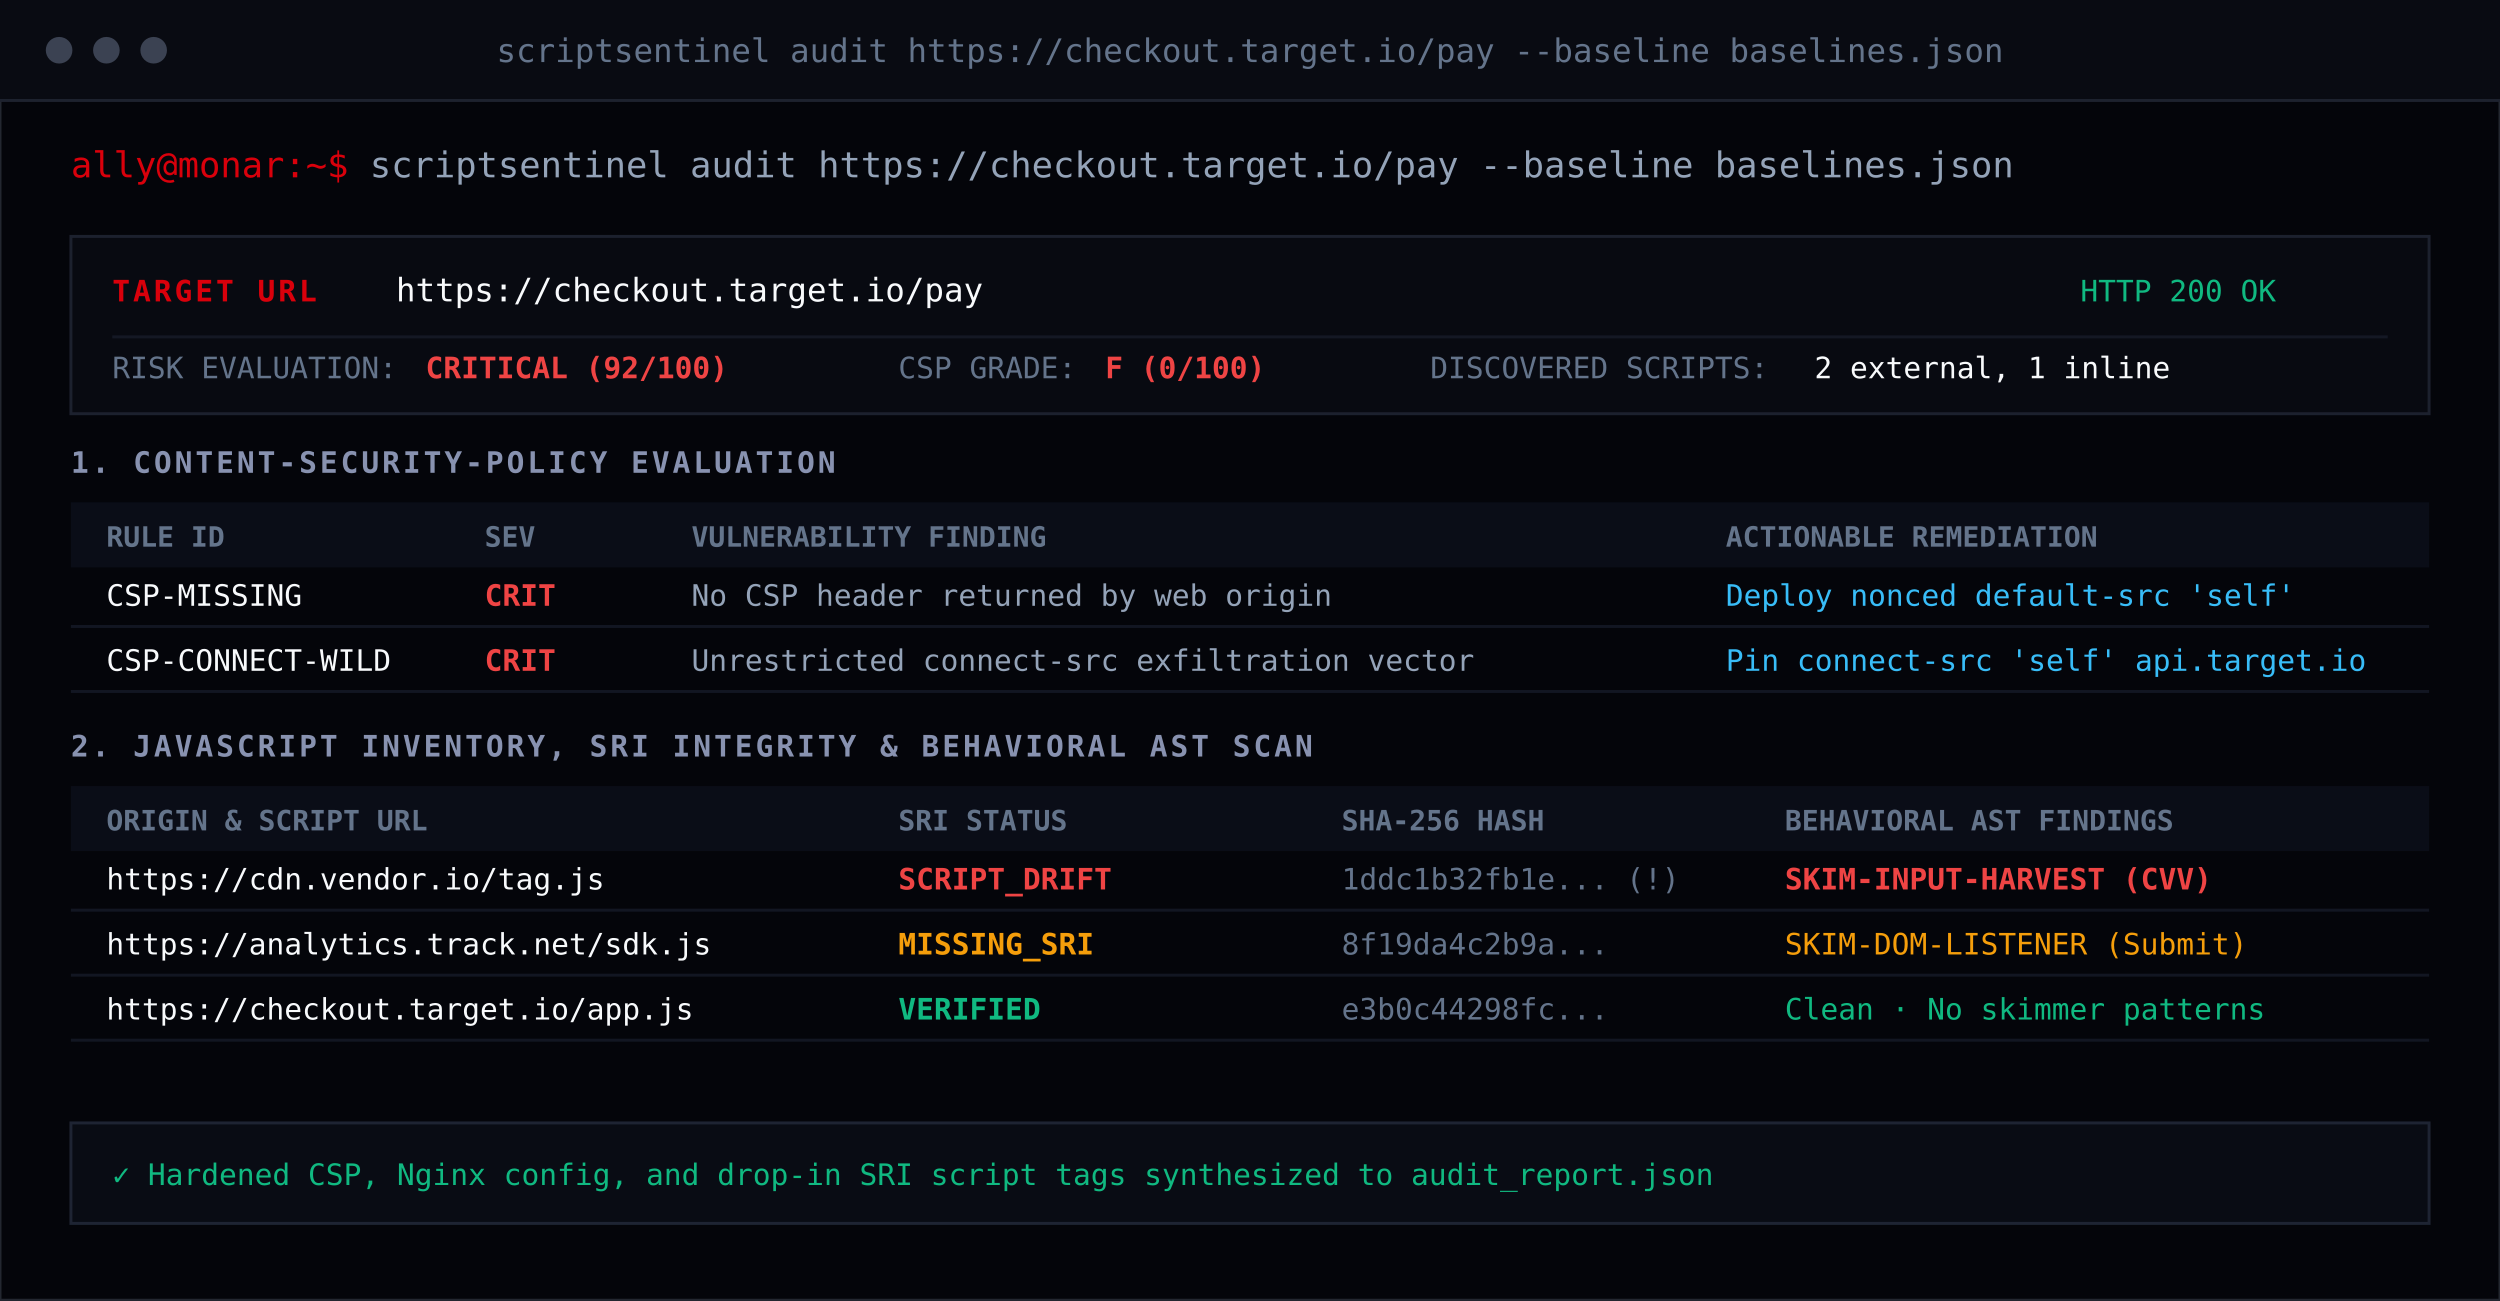
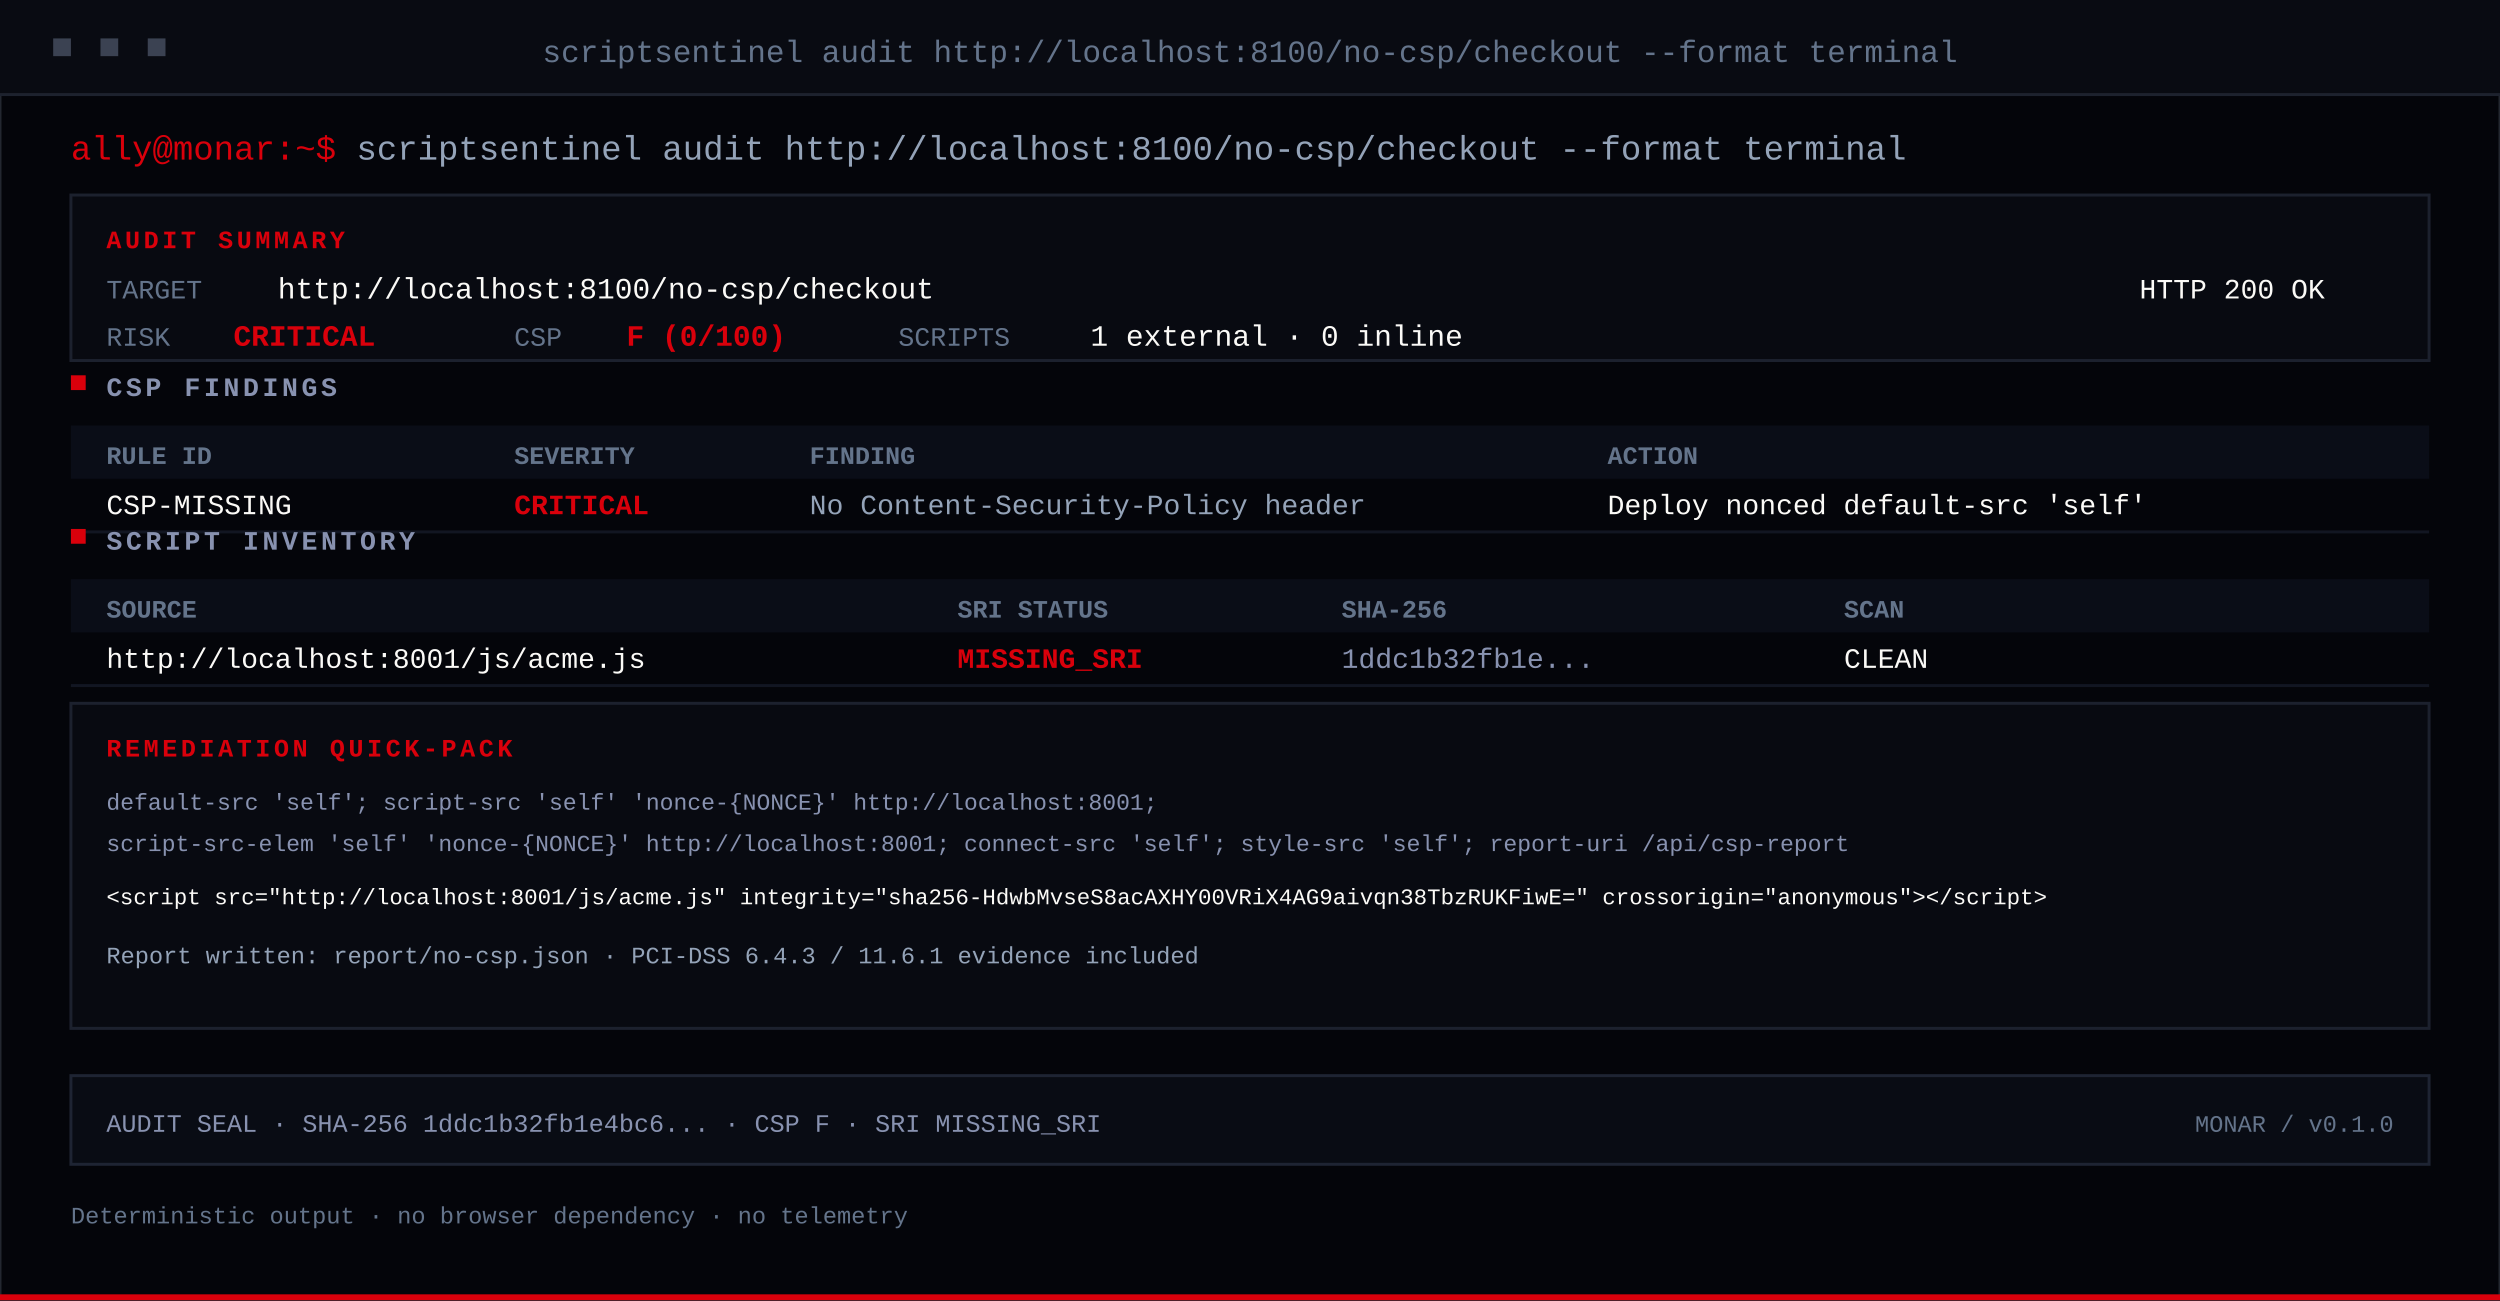
- <svg xmlns="http://www.w3.org/2000/svg" viewBox="0 0 846 440" width="846" height="440" fill="none">
+ <svg xmlns="http://www.w3.org/2000/svg" viewBox="0 0 846 440" width="846" height="440" role="img" aria-label="ScriptSentinel terminal audit of http://localhost:8100/no-csp/checkout: HTTP 200, risk CRITICAL, CSP grade F, one external script with MISSING_SRI, and a generated remediation pack.">
  <style>
-     .mono { font-family: ui-monospace, SFMono-Regular, "SF Mono", Menlo, Consolas, monospace; }
+     .mono { font-family: ui-monospace, SFMono-Regular, "SF Mono", Menlo, Consolas, "Liberation Mono", monospace; }
  </style>
  <rect width="846" height="440" fill="#04050a" stroke="#232730" stroke-width="1" />
-   <rect width="846" height="34" fill="#090b12" />
-   <line x1="0" y1="34" x2="846" y2="34" stroke="#1d222e" stroke-width="1" />
-   <circle cx="20" cy="17" r="4.5" fill="#3b4252" />
-   <circle cx="36" cy="17" r="4.5" fill="#3b4252" />
-   <circle cx="52" cy="17" r="4.5" fill="#3b4252" />
-   <text x="423" y="21" text-anchor="middle" class="mono" font-size="11" fill="#64748b">
-     scriptsentinel audit https://checkout.target.io/pay --baseline baselines.json
-   </text>
-   <g transform="translate(24, 60)">
-     <text y="0" class="mono" font-size="12" fill="#94a3b8">
-       <tspan fill="#d9000b">ally@monar:~$</tspan> scriptsentinel audit https://checkout.target.io/pay --baseline baselines.json
-     </text>
-     <g transform="translate(0, 20)">
-       <rect width="798" height="60" fill="#080a11" stroke="#1c212e" stroke-width="1" />
-       <text x="14" y="22" class="mono" font-size="10" font-weight="700" fill="#d9000b" letter-spacing="1">TARGET URL</text>
-       <text x="110" y="22" class="mono" font-size="11" fill="#f8fafc">https://checkout.target.io/pay</text>
-       <text x="680" y="22" class="mono" font-size="10" fill="#10b981">HTTP 200 OK</text>
-       <line x1="14" y1="34" x2="784" y2="34" stroke="#141824" stroke-width="1" />
-       <text x="14" y="48" class="mono" font-size="10" fill="#64748b">RISK EVALUATION:</text>
-       <text x="120" y="48" class="mono" font-size="10" font-weight="700" fill="#ef4444">CRITICAL (92/100)</text>
-       <text x="280" y="48" class="mono" font-size="10" fill="#64748b">CSP GRADE:</text>
-       <text x="350" y="48" class="mono" font-size="10" font-weight="700" fill="#ef4444">F (0/100)</text>
-       <text x="460" y="48" class="mono" font-size="10" fill="#64748b">DISCOVERED SCRIPTS:</text>
-       <text x="590" y="48" class="mono" font-size="10" fill="#f8fafc">2 external, 1 inline</text>
-     </g>
-     <g transform="translate(0, 100)">
-       <text y="0" class="mono" font-size="10" font-weight="700" fill="#8892b0" letter-spacing="1">
-         1. CONTENT-SECURITY-POLICY EVALUATION
-       </text>
-       <rect y="10" width="798" height="22" fill="#0a0d17" />
-       <text x="12" y="25" class="mono" font-size="9.5" font-weight="700" fill="#64748b">RULE ID</text>
-       <text x="140" y="25" class="mono" font-size="9.5" font-weight="700" fill="#64748b">SEV</text>
-       <text x="210" y="25" class="mono" font-size="9.5" font-weight="700" fill="#64748b">VULNERABILITY FINDING</text>
-       <text x="560" y="25" class="mono" font-size="9.5" font-weight="700" fill="#64748b">ACTIONABLE REMEDIATION</text>
-       <line x1="0" y1="52" x2="798" y2="52" stroke="#121622" stroke-width="1" />
-       <text x="12" y="45" class="mono" font-size="10" fill="#f8fafc">CSP-MISSING</text>
-       <text x="140" y="45" class="mono" font-size="10" font-weight="700" fill="#ef4444">CRIT</text>
-       <text x="210" y="45" class="mono" font-size="10" fill="#94a3b8">No CSP header returned by web origin</text>
-       <text x="560" y="45" class="mono" font-size="10" fill="#38bdf8">Deploy nonced default-src 'self'</text>
-       <line x1="0" y1="74" x2="798" y2="74" stroke="#121622" stroke-width="1" />
-       <text x="12" y="67" class="mono" font-size="10" fill="#f8fafc">CSP-CONNECT-WILD</text>
-       <text x="140" y="67" class="mono" font-size="10" font-weight="700" fill="#ef4444">CRIT</text>
-       <text x="210" y="67" class="mono" font-size="10" fill="#94a3b8">Unrestricted connect-src exfiltration vector</text>
-       <text x="560" y="67" class="mono" font-size="10" fill="#38bdf8">Pin connect-src 'self' api.target.io</text>
-     </g>
-     <g transform="translate(0, 196)">
-       <text y="0" class="mono" font-size="10" font-weight="700" fill="#8892b0" letter-spacing="1">
-         2. JAVASCRIPT INVENTORY, SRI INTEGRITY &amp; BEHAVIORAL AST SCAN
-       </text>
-       <rect y="10" width="798" height="22" fill="#0a0d17" />
-       <text x="12" y="25" class="mono" font-size="9.5" font-weight="700" fill="#64748b">ORIGIN &amp; SCRIPT URL</text>
-       <text x="280" y="25" class="mono" font-size="9.5" font-weight="700" fill="#64748b">SRI STATUS</text>
-       <text x="430" y="25" class="mono" font-size="9.5" font-weight="700" fill="#64748b">SHA-256 HASH</text>
-       <text x="580" y="25" class="mono" font-size="9.5" font-weight="700" fill="#64748b">BEHAVIORAL AST FINDINGS</text>
-       <line x1="0" y1="52" x2="798" y2="52" stroke="#121622" stroke-width="1" />
-       <text x="12" y="45" class="mono" font-size="10" fill="#f8fafc">https://cdn.vendor.io/tag.js</text>
-       <text x="280" y="45" class="mono" font-size="10" font-weight="700" fill="#ef4444">SCRIPT_DRIFT</text>
-       <text x="430" y="45" class="mono" font-size="10" fill="#64748b">1ddc1b32fb1e... (!)</text>
-       <text x="580" y="45" class="mono" font-size="10" font-weight="700" fill="#ef4444">SKIM-INPUT-HARVEST (CVV)</text>
-       <line x1="0" y1="74" x2="798" y2="74" stroke="#121622" stroke-width="1" />
-       <text x="12" y="67" class="mono" font-size="10" fill="#f8fafc">https://analytics.track.net/sdk.js</text>
-       <text x="280" y="67" class="mono" font-size="10" font-weight="700" fill="#f59e0b">MISSING_SRI</text>
-       <text x="430" y="67" class="mono" font-size="10" fill="#64748b">8f19da4c2b9a...</text>
-       <text x="580" y="67" class="mono" font-size="10" fill="#f59e0b">SKIM-DOM-LISTENER (Submit)</text>
-       <line x1="0" y1="96" x2="798" y2="96" stroke="#121622" stroke-width="1" />
-       <text x="12" y="89" class="mono" font-size="10" fill="#f8fafc">https://checkout.target.io/app.js</text>
-       <text x="280" y="89" class="mono" font-size="10" font-weight="700" fill="#10b981">VERIFIED</text>
-       <text x="430" y="89" class="mono" font-size="10" fill="#64748b">e3b0c44298fc...</text>
-       <text x="580" y="89" class="mono" font-size="10" fill="#10b981">Clean · No skimmer patterns</text>
-     </g>
-     <g transform="translate(0, 320)">
-       <rect width="798" height="34" fill="#090c14" stroke="#1e2433" stroke-width="1" />
-       <text x="14" y="21" class="mono" font-size="10" fill="#10b981">
-         ✓ Hardened CSP, Nginx config, and drop-in SRI script tags synthesized to audit_report.json
-       </text>
-     </g>
+   <rect width="846" height="32" fill="#090b12" />
+   <line x1="0" y1="32" x2="846" y2="32" stroke="#1d222e" stroke-width="1" />
+   <rect x="18" y="13" width="6" height="6" fill="#3b4252" />
+   <rect x="34" y="13" width="6" height="6" fill="#3b4252" />
+   <rect x="50" y="13" width="6" height="6" fill="#3b4252" />
+   <text x="423" y="21" text-anchor="middle" class="mono" font-size="10.5" fill="#64748b">scriptsentinel audit http://localhost:8100/no-csp/checkout --format terminal</text>
+   <text x="24" y="54" class="mono" font-size="11.5" fill="#94a3b8">
+     <tspan fill="#d9000b">ally@monar:~$</tspan> scriptsentinel audit http://localhost:8100/no-csp/checkout --format terminal</text>
+   <g transform="translate(24 66)">
+     <rect width="798" height="56" fill="#080a11" stroke="#1c212e" stroke-width="1" />
+     <text x="12" y="18" class="mono" font-size="8.5" font-weight="700" fill="#d9000b" letter-spacing="1.2">AUDIT SUMMARY</text>
+     <text x="12" y="35" class="mono" font-size="9" fill="#64748b">TARGET</text>
+     <text x="70" y="35" class="mono" font-size="10" fill="#fbfaf7">http://localhost:8100/no-csp/checkout</text>
+     <text x="700" y="35" class="mono" font-size="9.5" fill="#fbfaf7">HTTP 200 OK</text>
+     <text x="12" y="51" class="mono" font-size="9" fill="#64748b">RISK</text>
+     <text x="55" y="51" class="mono" font-size="10" font-weight="700" fill="#d9000b">CRITICAL</text>
+     <text x="150" y="51" class="mono" font-size="9" fill="#64748b">CSP</text>
+     <text x="188" y="51" class="mono" font-size="10" font-weight="700" fill="#d9000b">F (0/100)</text>
+     <text x="280" y="51" class="mono" font-size="9" fill="#64748b">SCRIPTS</text>
+     <text x="345" y="51" class="mono" font-size="10" fill="#fbfaf7">1 external · 0 inline</text>
  </g>
+   <g transform="translate(24 134)">
+     <rect x="0" y="-7" width="5" height="5" fill="#d9000b" />
+     <text x="12" y="0" class="mono" font-size="9" font-weight="700" fill="#8892b0" letter-spacing="1.2">CSP FINDINGS</text>
+     <rect y="10" width="798" height="18" fill="#0a0d17" />
+     <text x="12" y="23" class="mono" font-size="8.5" font-weight="700" fill="#64748b">RULE ID</text>
+     <text x="150" y="23" class="mono" font-size="8.5" font-weight="700" fill="#64748b">SEVERITY</text>
+     <text x="250" y="23" class="mono" font-size="8.5" font-weight="700" fill="#64748b">FINDING</text>
+     <text x="520" y="23" class="mono" font-size="8.5" font-weight="700" fill="#64748b">ACTION</text>
+     <line x1="0" y1="46" x2="798" y2="46" stroke="#121622" stroke-width="1" />
+     <text x="12" y="40" class="mono" font-size="9.5" fill="#fbfaf7">CSP-MISSING</text>
+     <text x="150" y="40" class="mono" font-size="9.5" font-weight="700" fill="#d9000b">CRITICAL</text>
+     <text x="250" y="40" class="mono" font-size="9.5" fill="#94a3b8">No Content-Security-Policy header</text>
+     <text x="520" y="40" class="mono" font-size="9.5" fill="#fbfaf7">Deploy nonced default-src 'self'</text>
+   </g>
+   <g transform="translate(24 186)">
+     <rect x="0" y="-7" width="5" height="5" fill="#d9000b" />
+     <text x="12" y="0" class="mono" font-size="9" font-weight="700" fill="#8892b0" letter-spacing="1.2">SCRIPT INVENTORY</text>
+     <rect y="10" width="798" height="18" fill="#0a0d17" />
+     <text x="12" y="23" class="mono" font-size="8.5" font-weight="700" fill="#64748b">SOURCE</text>
+     <text x="300" y="23" class="mono" font-size="8.5" font-weight="700" fill="#64748b">SRI STATUS</text>
+     <text x="430" y="23" class="mono" font-size="8.5" font-weight="700" fill="#64748b">SHA-256</text>
+     <text x="600" y="23" class="mono" font-size="8.5" font-weight="700" fill="#64748b">SCAN</text>
+     <line x1="0" y1="46" x2="798" y2="46" stroke="#121622" stroke-width="1" />
+     <text x="12" y="40" class="mono" font-size="9.5" fill="#fbfaf7">http://localhost:8001/js/acme.js</text>
+     <text x="300" y="40" class="mono" font-size="9.5" font-weight="700" fill="#d9000b">MISSING_SRI</text>
+     <text x="430" y="40" class="mono" font-size="9.5" fill="#8892b0">1ddc1b32fb1e...</text>
+     <text x="600" y="40" class="mono" font-size="9.5" fill="#fbfaf7">CLEAN</text>
+   </g>
+   <g transform="translate(24 238)">
+     <rect width="798" height="110" fill="#080a11" stroke="#1c212e" stroke-width="1" />
+     <text x="12" y="18" class="mono" font-size="8.5" font-weight="700" fill="#d9000b" letter-spacing="1.2">REMEDIATION QUICK-PACK</text>
+     <text x="12" y="36" class="mono" font-size="7.8" fill="#8892b0">default-src 'self'; script-src 'self' 'nonce-{NONCE}' http://localhost:8001;</text>
+     <text x="12" y="50" class="mono" font-size="7.8" fill="#8892b0">script-src-elem 'self' 'nonce-{NONCE}' http://localhost:8001; connect-src 'self'; style-src 'self'; report-uri /api/csp-report</text>
+     <text x="12" y="68" class="mono" font-size="7.6" fill="#fbfaf7">&lt;script src="http://localhost:8001/js/acme.js" integrity="sha256-HdwbMvseS8acAXHY00VRiX4AG9aivqn38TbzRUKFiwE=" crossorigin="anonymous"&gt;&lt;/script&gt;</text>
+     <text x="12" y="88" class="mono" font-size="8" fill="#94a3b8">Report written: report/no-csp.json · PCI-DSS 6.4.3 / 11.6.1 evidence included</text>
+   </g>
+   <g transform="translate(24 364)">
+     <rect width="798" height="30" fill="#090c14" stroke="#1e2433" stroke-width="1" />
+     <text x="12" y="19" class="mono" font-size="8.5" fill="#8892b0">AUDIT SEAL · SHA-256 1ddc1b32fb1e4bc6... · CSP F · SRI MISSING_SRI</text>
+     <text x="786" y="19" text-anchor="end" class="mono" font-size="8" fill="#64748b">MONAR / v0.1.0</text>
+   </g>
+   <text x="24" y="414" class="mono" font-size="8" fill="#64748b">Deterministic output · no browser dependency · no telemetry</text>
+   <rect x="0" y="438" width="846" height="2" fill="#d9000b" />
</svg>
